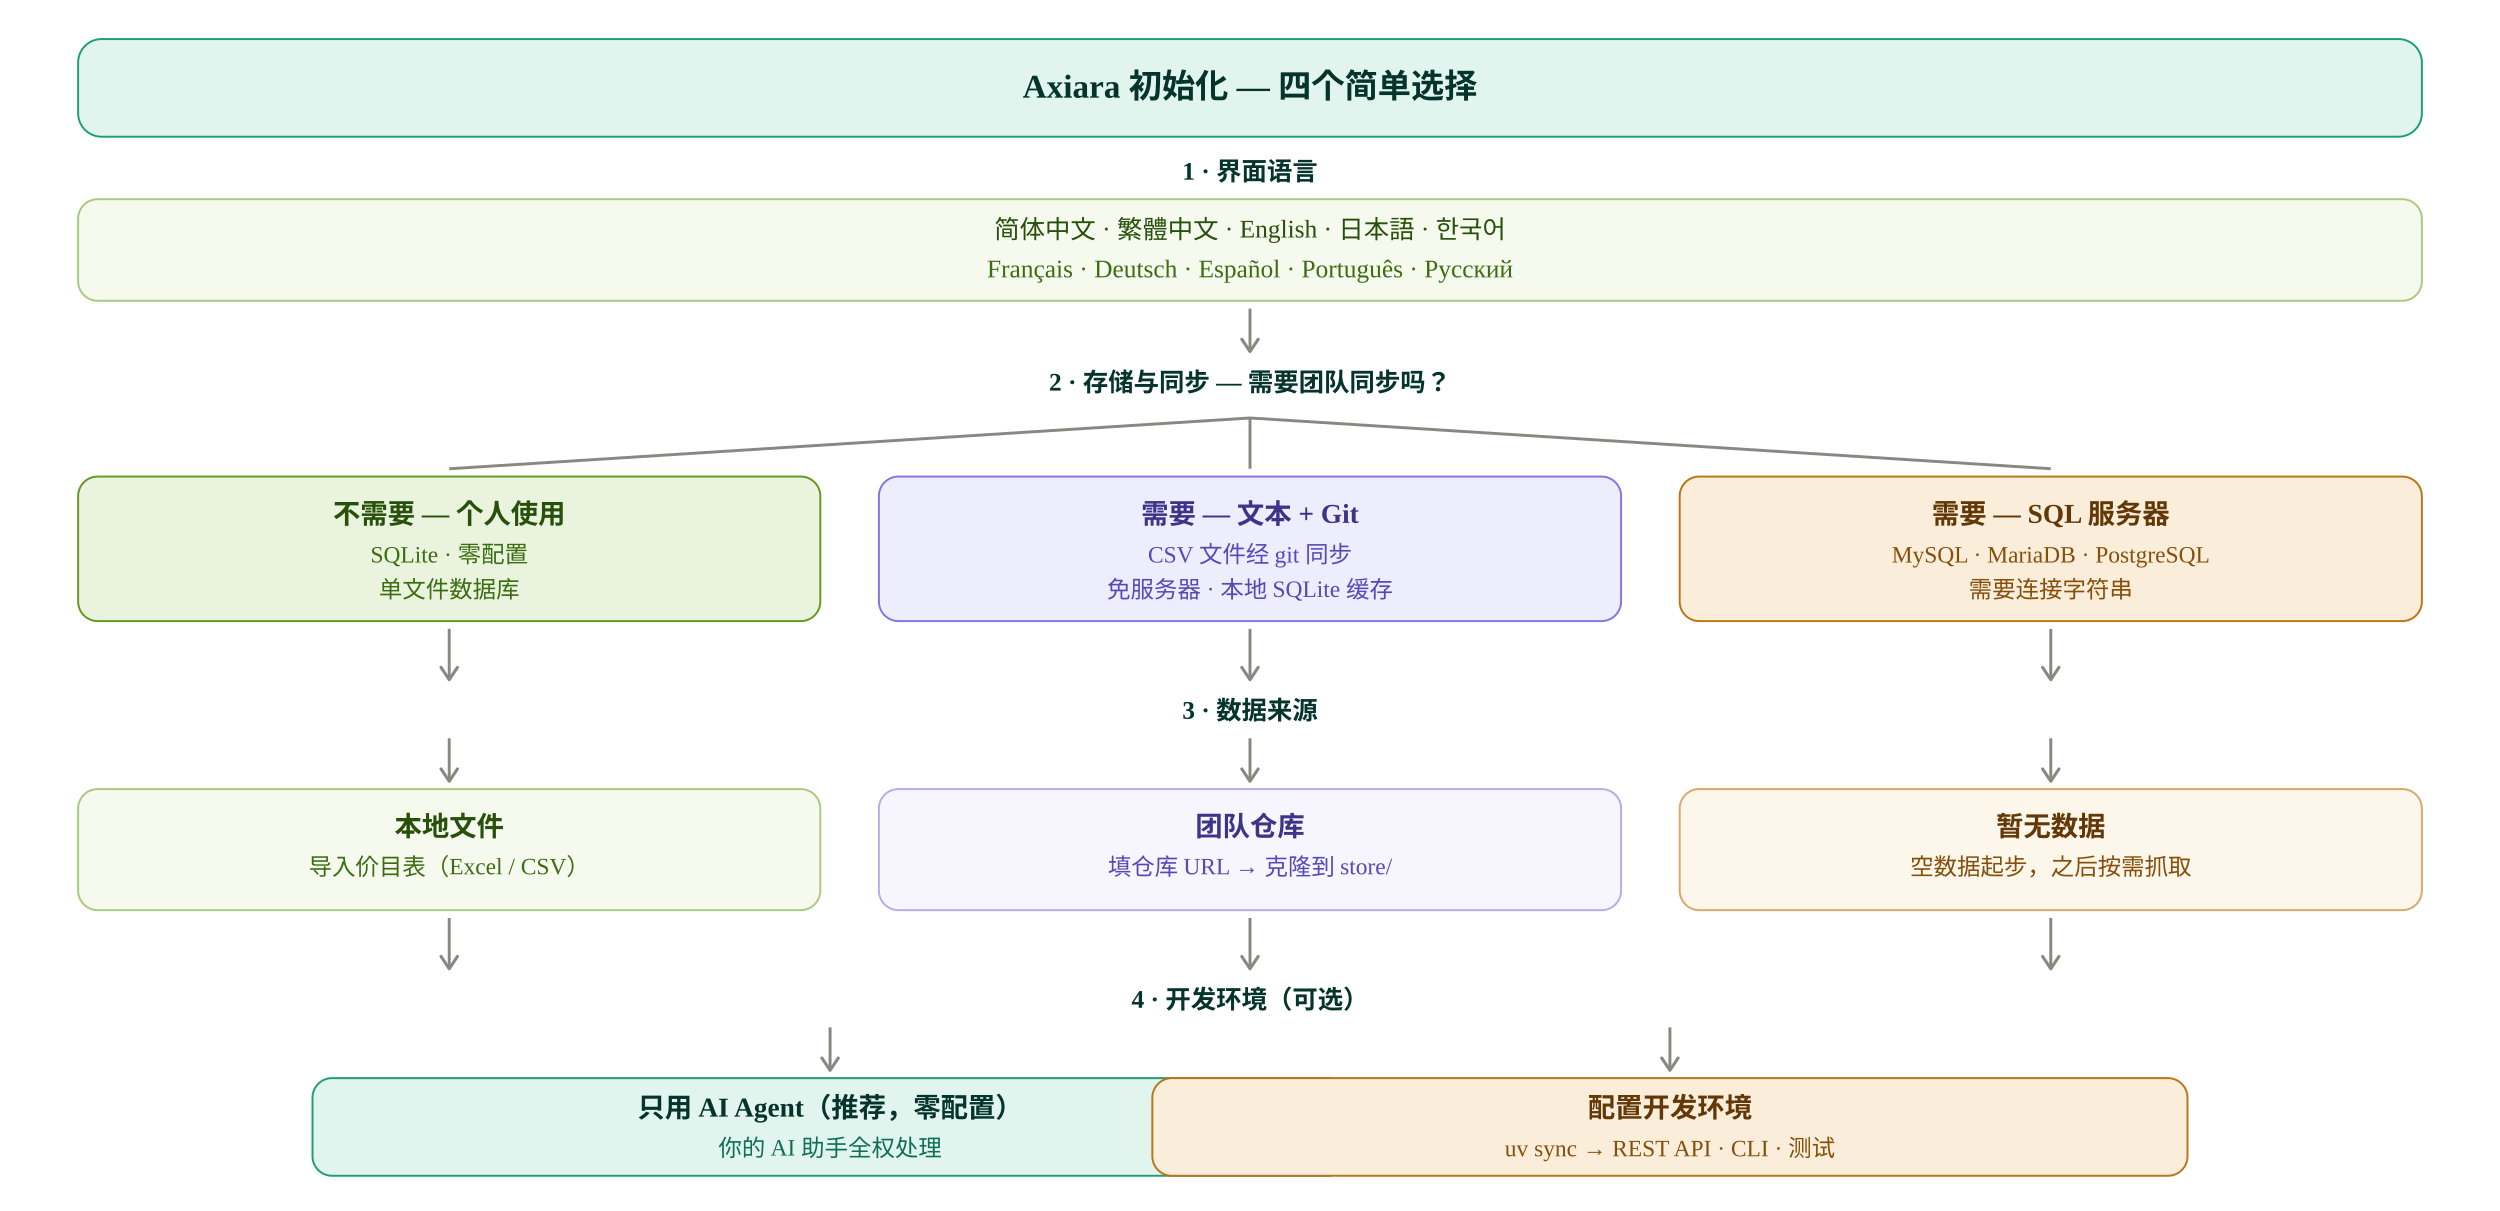
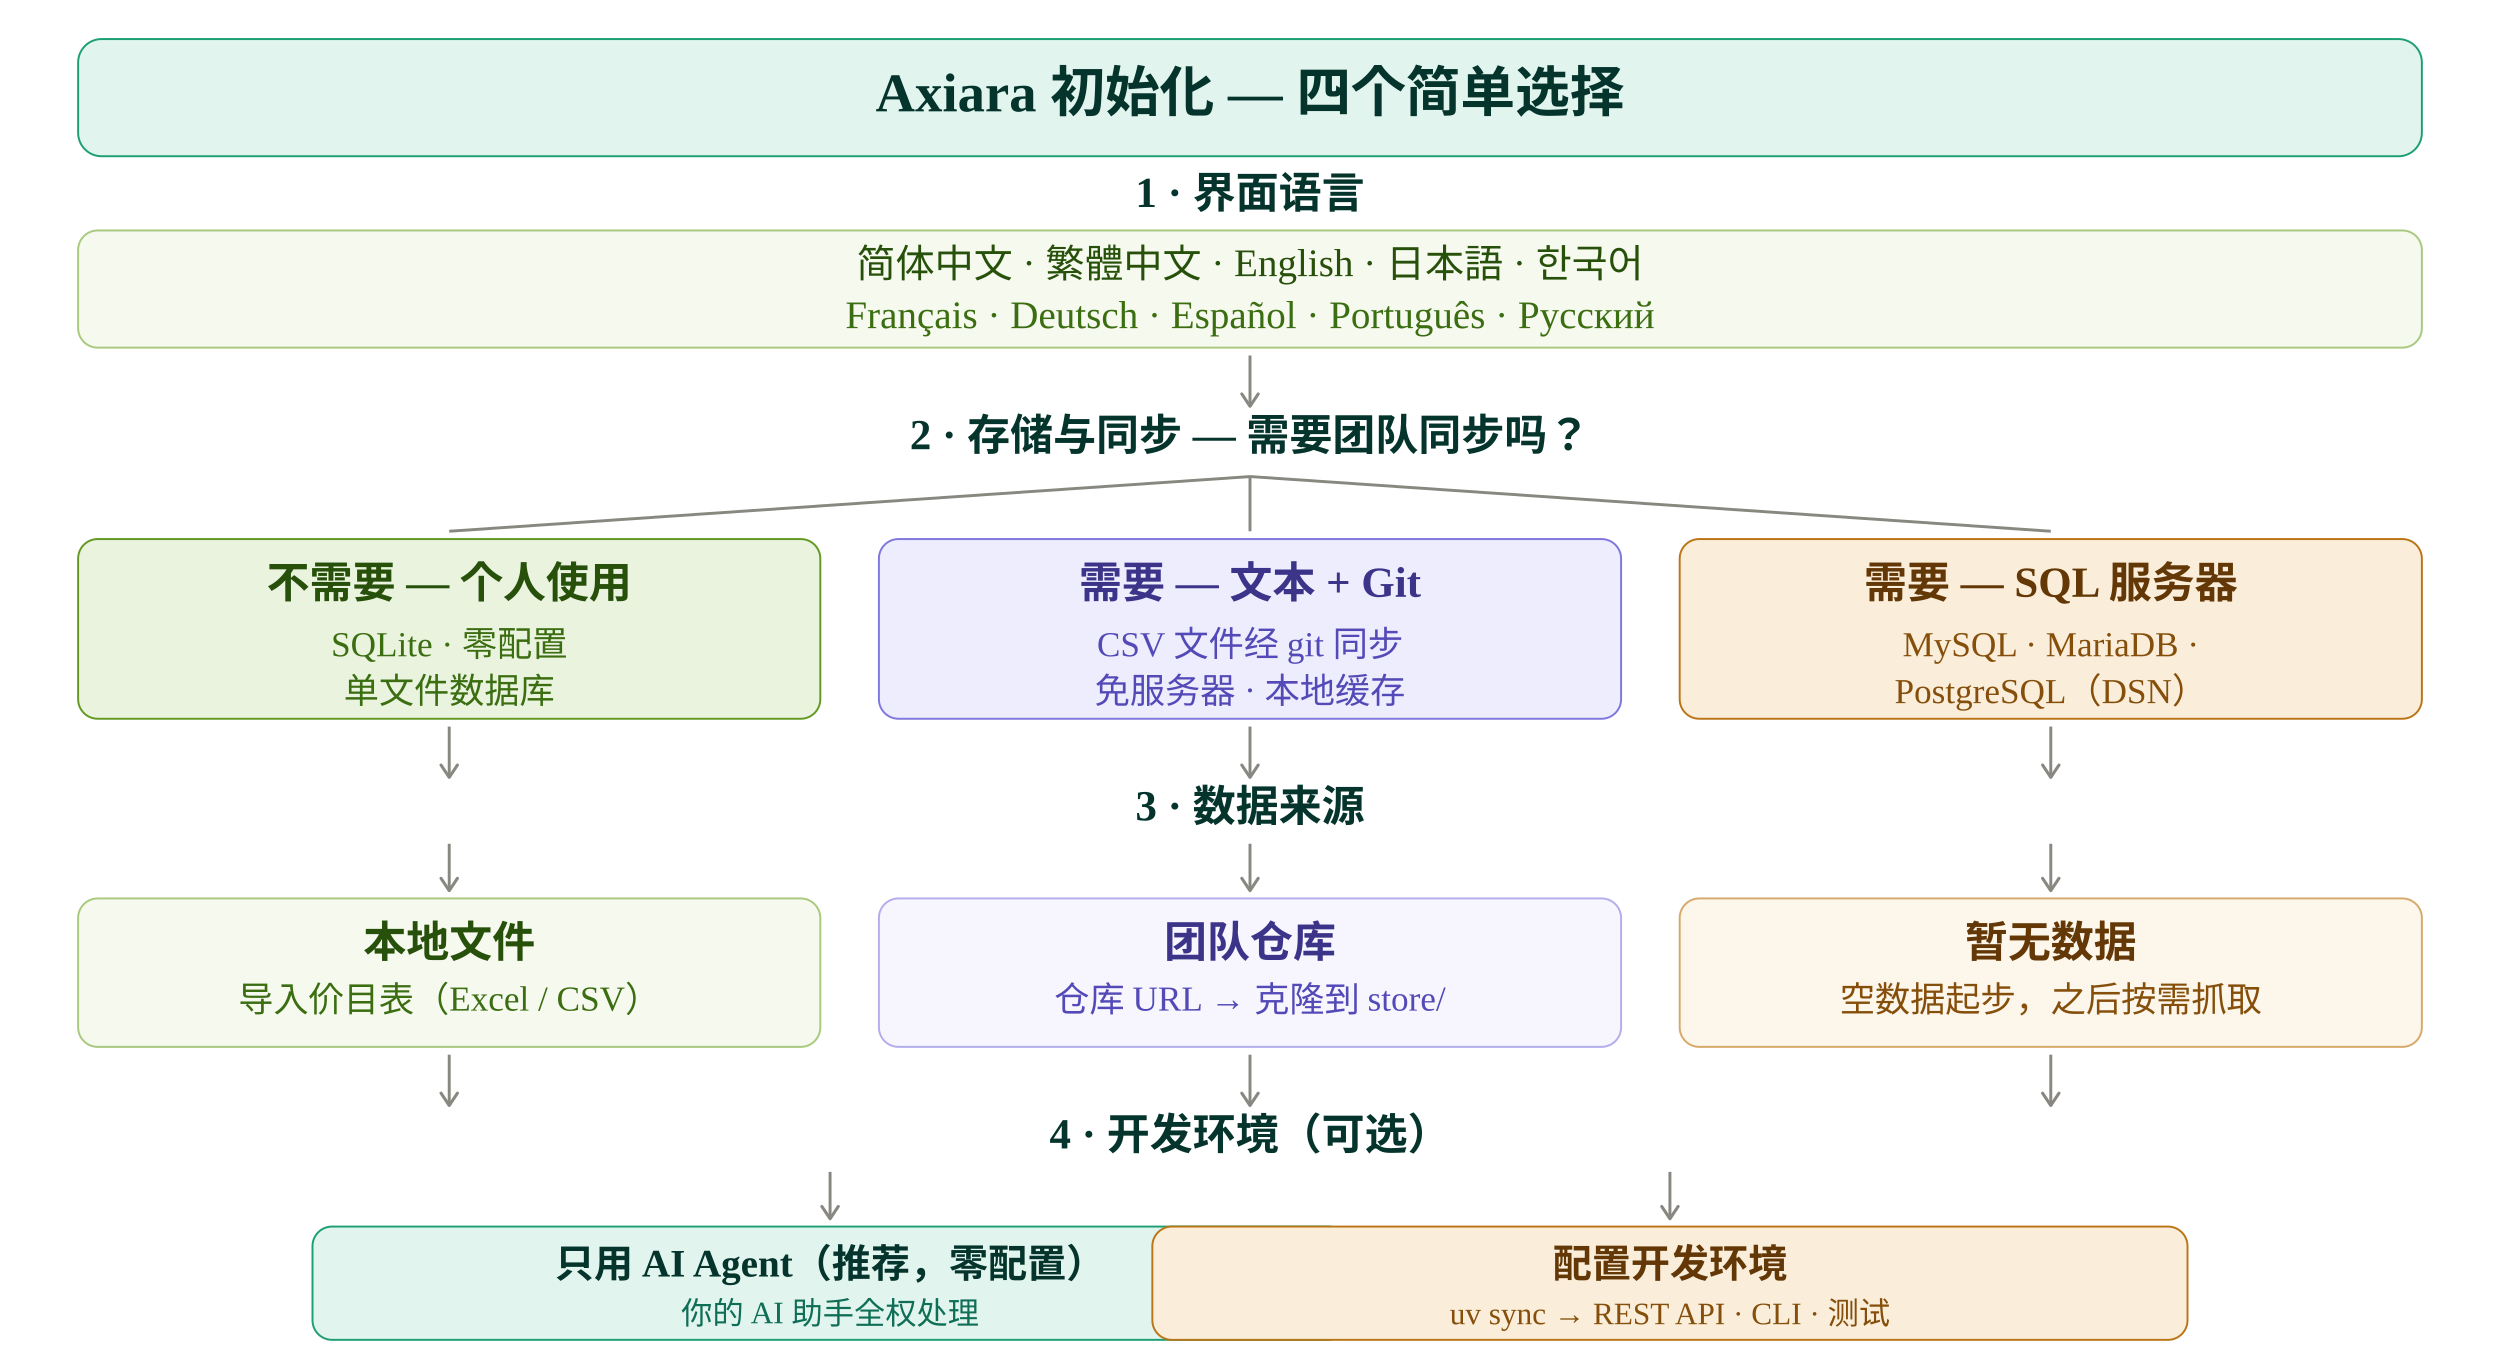
- <svg xmlns="http://www.w3.org/2000/svg" viewBox="0 0 1280 620" width="100%" role="img">
+ <svg xmlns="http://www.w3.org/2000/svg" viewBox="0 0 1280 700" width="100%" role="img">
  <defs>
    <marker id="arrow" viewBox="0 0 10 10" refX="8" refY="5" markerWidth="7" markerHeight="7" orient="auto-start-reverse">
      <path d="M2 1L8 5L2 9" fill="none" stroke="context-stroke" stroke-width="1.5" stroke-linecap="round" stroke-linejoin="round" />
    </marker>
  </defs>
-   <rect x="40" y="20" width="1200" height="50" rx="12" fill="#E1F5EE" stroke="#1D9E75" stroke-width="1" />
-   <text x="640" y="50" font-size="17" font-weight="600" fill="#04342C" text-anchor="middle">Axiara 初始化 — 四个简单选择</text>
-   <text x="640" y="92" font-size="13" font-weight="600" fill="#04342C" text-anchor="middle">1 · 界面语言</text>
-   <rect x="40" y="102" width="1200" height="52" rx="10" fill="#F6F9EE" stroke="#A8C97E" stroke-width="1" />
-   <text x="640" y="122" font-size="13" fill="#27500A" text-anchor="middle">简体中文 · 繁體中文 · English · 日本語 · 한국어</text>
-   <text x="640" y="142" font-size="13" fill="#3B6D11" text-anchor="middle">Français · Deutsch · Español · Português · Русский</text>
-   <line x1="640" y1="158" x2="640" y2="180" stroke="#888780" stroke-width="1.5" marker-end="url(#arrow)" />
-   <text x="640" y="200" font-size="13" font-weight="600" fill="#04342C" text-anchor="middle">2 · 存储与同步 — 需要团队同步吗？</text>
-   <line x1="640" y1="214" x2="230" y2="240" stroke="#888780" stroke-width="1.5" />
-   <line x1="640" y1="214" x2="640" y2="240" stroke="#888780" stroke-width="1.5" />
-   <line x1="640" y1="214" x2="1050" y2="240" stroke="#888780" stroke-width="1.5" />
-   <rect x="40" y="244" width="380" height="74" rx="10" fill="#EAF3DE" stroke="#639922" stroke-width="1" />
-   <text x="230" y="268" font-size="14" font-weight="600" fill="#27500A" text-anchor="middle">不需要 — 个人使用</text>
-   <text x="230" y="288" font-size="12" fill="#3B6D11" text-anchor="middle">SQLite · 零配置</text>
-   <text x="230" y="306" font-size="12" fill="#3B6D11" text-anchor="middle">单文件数据库</text>
-   <rect x="450" y="244" width="380" height="74" rx="10" fill="#EEEDFE" stroke="#7F77DD" stroke-width="1" />
-   <text x="640" y="268" font-size="14" font-weight="600" fill="#3C3489" text-anchor="middle">需要 — 文本 + Git</text>
-   <text x="640" y="288" font-size="12" fill="#534AB7" text-anchor="middle">CSV 文件经 git 同步</text>
-   <text x="640" y="306" font-size="12" fill="#534AB7" text-anchor="middle">免服务器 · 本地 SQLite 缓存</text>
-   <rect x="860" y="244" width="380" height="74" rx="10" fill="#FAEEDA" stroke="#BA7517" stroke-width="1" />
-   <text x="1050" y="268" font-size="14" font-weight="600" fill="#633806" text-anchor="middle">需要 — SQL 服务器</text>
-   <text x="1050" y="288" font-size="12" fill="#854F0B" text-anchor="middle">MySQL · MariaDB · PostgreSQL</text>
-   <text x="1050" y="306" font-size="12" fill="#854F0B" text-anchor="middle">需要连接字符串</text>
-   <line x1="230" y1="322" x2="230" y2="348" stroke="#888780" stroke-width="1.5" marker-end="url(#arrow)" />
-   <line x1="640" y1="322" x2="640" y2="348" stroke="#888780" stroke-width="1.5" marker-end="url(#arrow)" />
-   <line x1="1050" y1="322" x2="1050" y2="348" stroke="#888780" stroke-width="1.5" marker-end="url(#arrow)" />
-   <text x="640" y="368" font-size="13" font-weight="600" fill="#04342C" text-anchor="middle">3 · 数据来源</text>
-   <line x1="230" y1="378" x2="230" y2="400" stroke="#888780" stroke-width="1.5" marker-end="url(#arrow)" />
-   <line x1="640" y1="378" x2="640" y2="400" stroke="#888780" stroke-width="1.5" marker-end="url(#arrow)" />
-   <line x1="1050" y1="378" x2="1050" y2="400" stroke="#888780" stroke-width="1.5" marker-end="url(#arrow)" />
-   <rect x="40" y="404" width="380" height="62" rx="10" fill="#F6F9EE" stroke="#A8C97E" stroke-width="1" />
-   <text x="230" y="428" font-size="14" font-weight="600" fill="#27500A" text-anchor="middle">本地文件</text>
-   <text x="230" y="448" font-size="12" fill="#3B6D11" text-anchor="middle">导入价目表（Excel / CSV）</text>
-   <rect x="450" y="404" width="380" height="62" rx="10" fill="#F7F6FE" stroke="#B3ADEB" stroke-width="1" />
-   <text x="640" y="428" font-size="14" font-weight="600" fill="#3C3489" text-anchor="middle">团队仓库</text>
-   <text x="640" y="448" font-size="12" fill="#534AB7" text-anchor="middle">填仓库 URL → 克隆到 store/</text>
-   <rect x="860" y="404" width="380" height="62" rx="10" fill="#FDF6EA" stroke="#D6A96B" stroke-width="1" />
-   <text x="1050" y="428" font-size="14" font-weight="600" fill="#633806" text-anchor="middle">暂无数据</text>
-   <text x="1050" y="448" font-size="12" fill="#854F0B" text-anchor="middle">空数据起步，之后按需抓取</text>
-   <line x1="230" y1="470" x2="230" y2="496" stroke="#888780" stroke-width="1.5" marker-end="url(#arrow)" />
-   <line x1="640" y1="470" x2="640" y2="496" stroke="#888780" stroke-width="1.5" marker-end="url(#arrow)" />
-   <line x1="1050" y1="470" x2="1050" y2="496" stroke="#888780" stroke-width="1.5" marker-end="url(#arrow)" />
-   <text x="640" y="516" font-size="13" font-weight="600" fill="#04342C" text-anchor="middle">4 · 开发环境（可选）</text>
-   <line x1="425" y1="526" x2="425" y2="548" stroke="#888780" stroke-width="1.5" marker-end="url(#arrow)" />
-   <line x1="855" y1="526" x2="855" y2="548" stroke="#888780" stroke-width="1.5" marker-end="url(#arrow)" />
-   <rect x="160" y="552" width="530" height="50" rx="10" fill="#E1F5EE" stroke="#1D9E75" stroke-width="1" />
-   <text x="425" y="572" font-size="14" font-weight="600" fill="#04342C" text-anchor="middle">只用 AI Agent（推荐，零配置）</text>
-   <text x="425" y="592" font-size="12" fill="#0F6E56" text-anchor="middle">你的 AI 助手全权处理</text>
-   <rect x="590" y="552" width="530" height="50" rx="10" fill="#FAEEDA" stroke="#BA7517" stroke-width="1" />
-   <text x="855" y="572" font-size="14" font-weight="600" fill="#633806" text-anchor="middle">配置开发环境</text>
-   <text x="855" y="592" font-size="12" fill="#854F0B" text-anchor="middle">uv sync → REST API · CLI · 测试</text>
+   <rect x="40" y="20" width="1200" height="60" rx="12" fill="#E1F5EE" stroke="#1D9E75" stroke-width="1" />
+   <text x="640" y="57" font-size="28" font-weight="600" fill="#04342C" text-anchor="middle">Axiara 初始化 — 四个简单选择</text>
+   <text x="640" y="106" font-size="22" font-weight="600" fill="#04342C" text-anchor="middle">1 · 界面语言</text>
+   <rect x="40" y="118" width="1200" height="60" rx="10" fill="#F6F9EE" stroke="#A8C97E" stroke-width="1" />
+   <text x="640" y="142" font-size="20" fill="#27500A" text-anchor="middle">简体中文 · 繁體中文 · English · 日本語 · 한국어</text>
+   <text x="640" y="168" font-size="20" fill="#3B6D11" text-anchor="middle">Français · Deutsch · Español · Português · Русский</text>
+   <line x1="640" y1="182" x2="640" y2="208" stroke="#888780" stroke-width="1.5" marker-end="url(#arrow)" />
+   <text x="640" y="230" font-size="22" font-weight="600" fill="#04342C" text-anchor="middle">2 · 存储与同步 — 需要团队同步吗？</text>
+   <line x1="640" y1="244" x2="230" y2="272" stroke="#888780" stroke-width="1.5" />
+   <line x1="640" y1="244" x2="640" y2="272" stroke="#888780" stroke-width="1.5" />
+   <line x1="640" y1="244" x2="1050" y2="272" stroke="#888780" stroke-width="1.5" />
+   <rect x="40" y="276" width="380" height="92" rx="10" fill="#EAF3DE" stroke="#639922" stroke-width="1" />
+   <text x="230" y="306" font-size="22" font-weight="600" fill="#27500A" text-anchor="middle">不需要 — 个人使用</text>
+   <text x="230" y="336" font-size="18" fill="#3B6D11" text-anchor="middle">SQLite · 零配置</text>
+   <text x="230" y="360" font-size="18" fill="#3B6D11" text-anchor="middle">单文件数据库</text>
+   <rect x="450" y="276" width="380" height="92" rx="10" fill="#EEEDFE" stroke="#7F77DD" stroke-width="1" />
+   <text x="640" y="306" font-size="22" font-weight="600" fill="#3C3489" text-anchor="middle">需要 — 文本 + Git</text>
+   <text x="640" y="336" font-size="18" fill="#534AB7" text-anchor="middle">CSV 文件经 git 同步</text>
+   <text x="640" y="360" font-size="18" fill="#534AB7" text-anchor="middle">免服务器 · 本地缓存</text>
+   <rect x="860" y="276" width="380" height="92" rx="10" fill="#FAEEDA" stroke="#BA7517" stroke-width="1" />
+   <text x="1050" y="306" font-size="22" font-weight="600" fill="#633806" text-anchor="middle">需要 — SQL 服务器</text>
+   <text x="1050" y="336" font-size="18" fill="#854F0B" text-anchor="middle">MySQL · MariaDB ·</text>
+   <text x="1050" y="360" font-size="18" fill="#854F0B" text-anchor="middle">PostgreSQL（DSN）</text>
+   <line x1="230" y1="372" x2="230" y2="398" stroke="#888780" stroke-width="1.5" marker-end="url(#arrow)" />
+   <line x1="640" y1="372" x2="640" y2="398" stroke="#888780" stroke-width="1.5" marker-end="url(#arrow)" />
+   <line x1="1050" y1="372" x2="1050" y2="398" stroke="#888780" stroke-width="1.5" marker-end="url(#arrow)" />
+   <text x="640" y="420" font-size="22" font-weight="600" fill="#04342C" text-anchor="middle">3 · 数据来源</text>
+   <line x1="230" y1="432" x2="230" y2="456" stroke="#888780" stroke-width="1.5" marker-end="url(#arrow)" />
+   <line x1="640" y1="432" x2="640" y2="456" stroke="#888780" stroke-width="1.5" marker-end="url(#arrow)" />
+   <line x1="1050" y1="432" x2="1050" y2="456" stroke="#888780" stroke-width="1.5" marker-end="url(#arrow)" />
+   <rect x="40" y="460" width="380" height="76" rx="10" fill="#F6F9EE" stroke="#A8C97E" stroke-width="1" />
+   <text x="230" y="490" font-size="22" font-weight="600" fill="#27500A" text-anchor="middle">本地文件</text>
+   <text x="230" y="518" font-size="18" fill="#3B6D11" text-anchor="middle">导入价目表（Excel / CSV）</text>
+   <rect x="450" y="460" width="380" height="76" rx="10" fill="#F7F6FE" stroke="#B3ADEB" stroke-width="1" />
+   <text x="640" y="490" font-size="22" font-weight="600" fill="#3C3489" text-anchor="middle">团队仓库</text>
+   <text x="640" y="518" font-size="18" fill="#534AB7" text-anchor="middle">仓库 URL → 克隆到 store/</text>
+   <rect x="860" y="460" width="380" height="76" rx="10" fill="#FDF6EA" stroke="#D6A96B" stroke-width="1" />
+   <text x="1050" y="490" font-size="22" font-weight="600" fill="#633806" text-anchor="middle">暂无数据</text>
+   <text x="1050" y="518" font-size="18" fill="#854F0B" text-anchor="middle">空数据起步，之后按需抓取</text>
+   <line x1="230" y1="540" x2="230" y2="566" stroke="#888780" stroke-width="1.5" marker-end="url(#arrow)" />
+   <line x1="640" y1="540" x2="640" y2="566" stroke="#888780" stroke-width="1.5" marker-end="url(#arrow)" />
+   <line x1="1050" y1="540" x2="1050" y2="566" stroke="#888780" stroke-width="1.5" marker-end="url(#arrow)" />
+   <text x="640" y="588" font-size="22" font-weight="600" fill="#04342C" text-anchor="middle">4 · 开发环境（可选）</text>
+   <line x1="425" y1="600" x2="425" y2="624" stroke="#888780" stroke-width="1.5" marker-end="url(#arrow)" />
+   <line x1="855" y1="600" x2="855" y2="624" stroke="#888780" stroke-width="1.5" marker-end="url(#arrow)" />
+   <rect x="160" y="628" width="530" height="58" rx="10" fill="#E1F5EE" stroke="#1D9E75" stroke-width="1" />
+   <text x="425" y="654" font-size="20" font-weight="600" fill="#04342C" text-anchor="middle">只用 AI Agent（推荐，零配置）</text>
+   <text x="425" y="678" font-size="16" fill="#0F6E56" text-anchor="middle">你的 AI 助手全权处理</text>
+   <rect x="590" y="628" width="530" height="58" rx="10" fill="#FAEEDA" stroke="#BA7517" stroke-width="1" />
+   <text x="855" y="654" font-size="20" font-weight="600" fill="#633806" text-anchor="middle">配置开发环境</text>
+   <text x="855" y="678" font-size="16" fill="#854F0B" text-anchor="middle">uv sync → REST API · CLI · 测试</text>
</svg>
